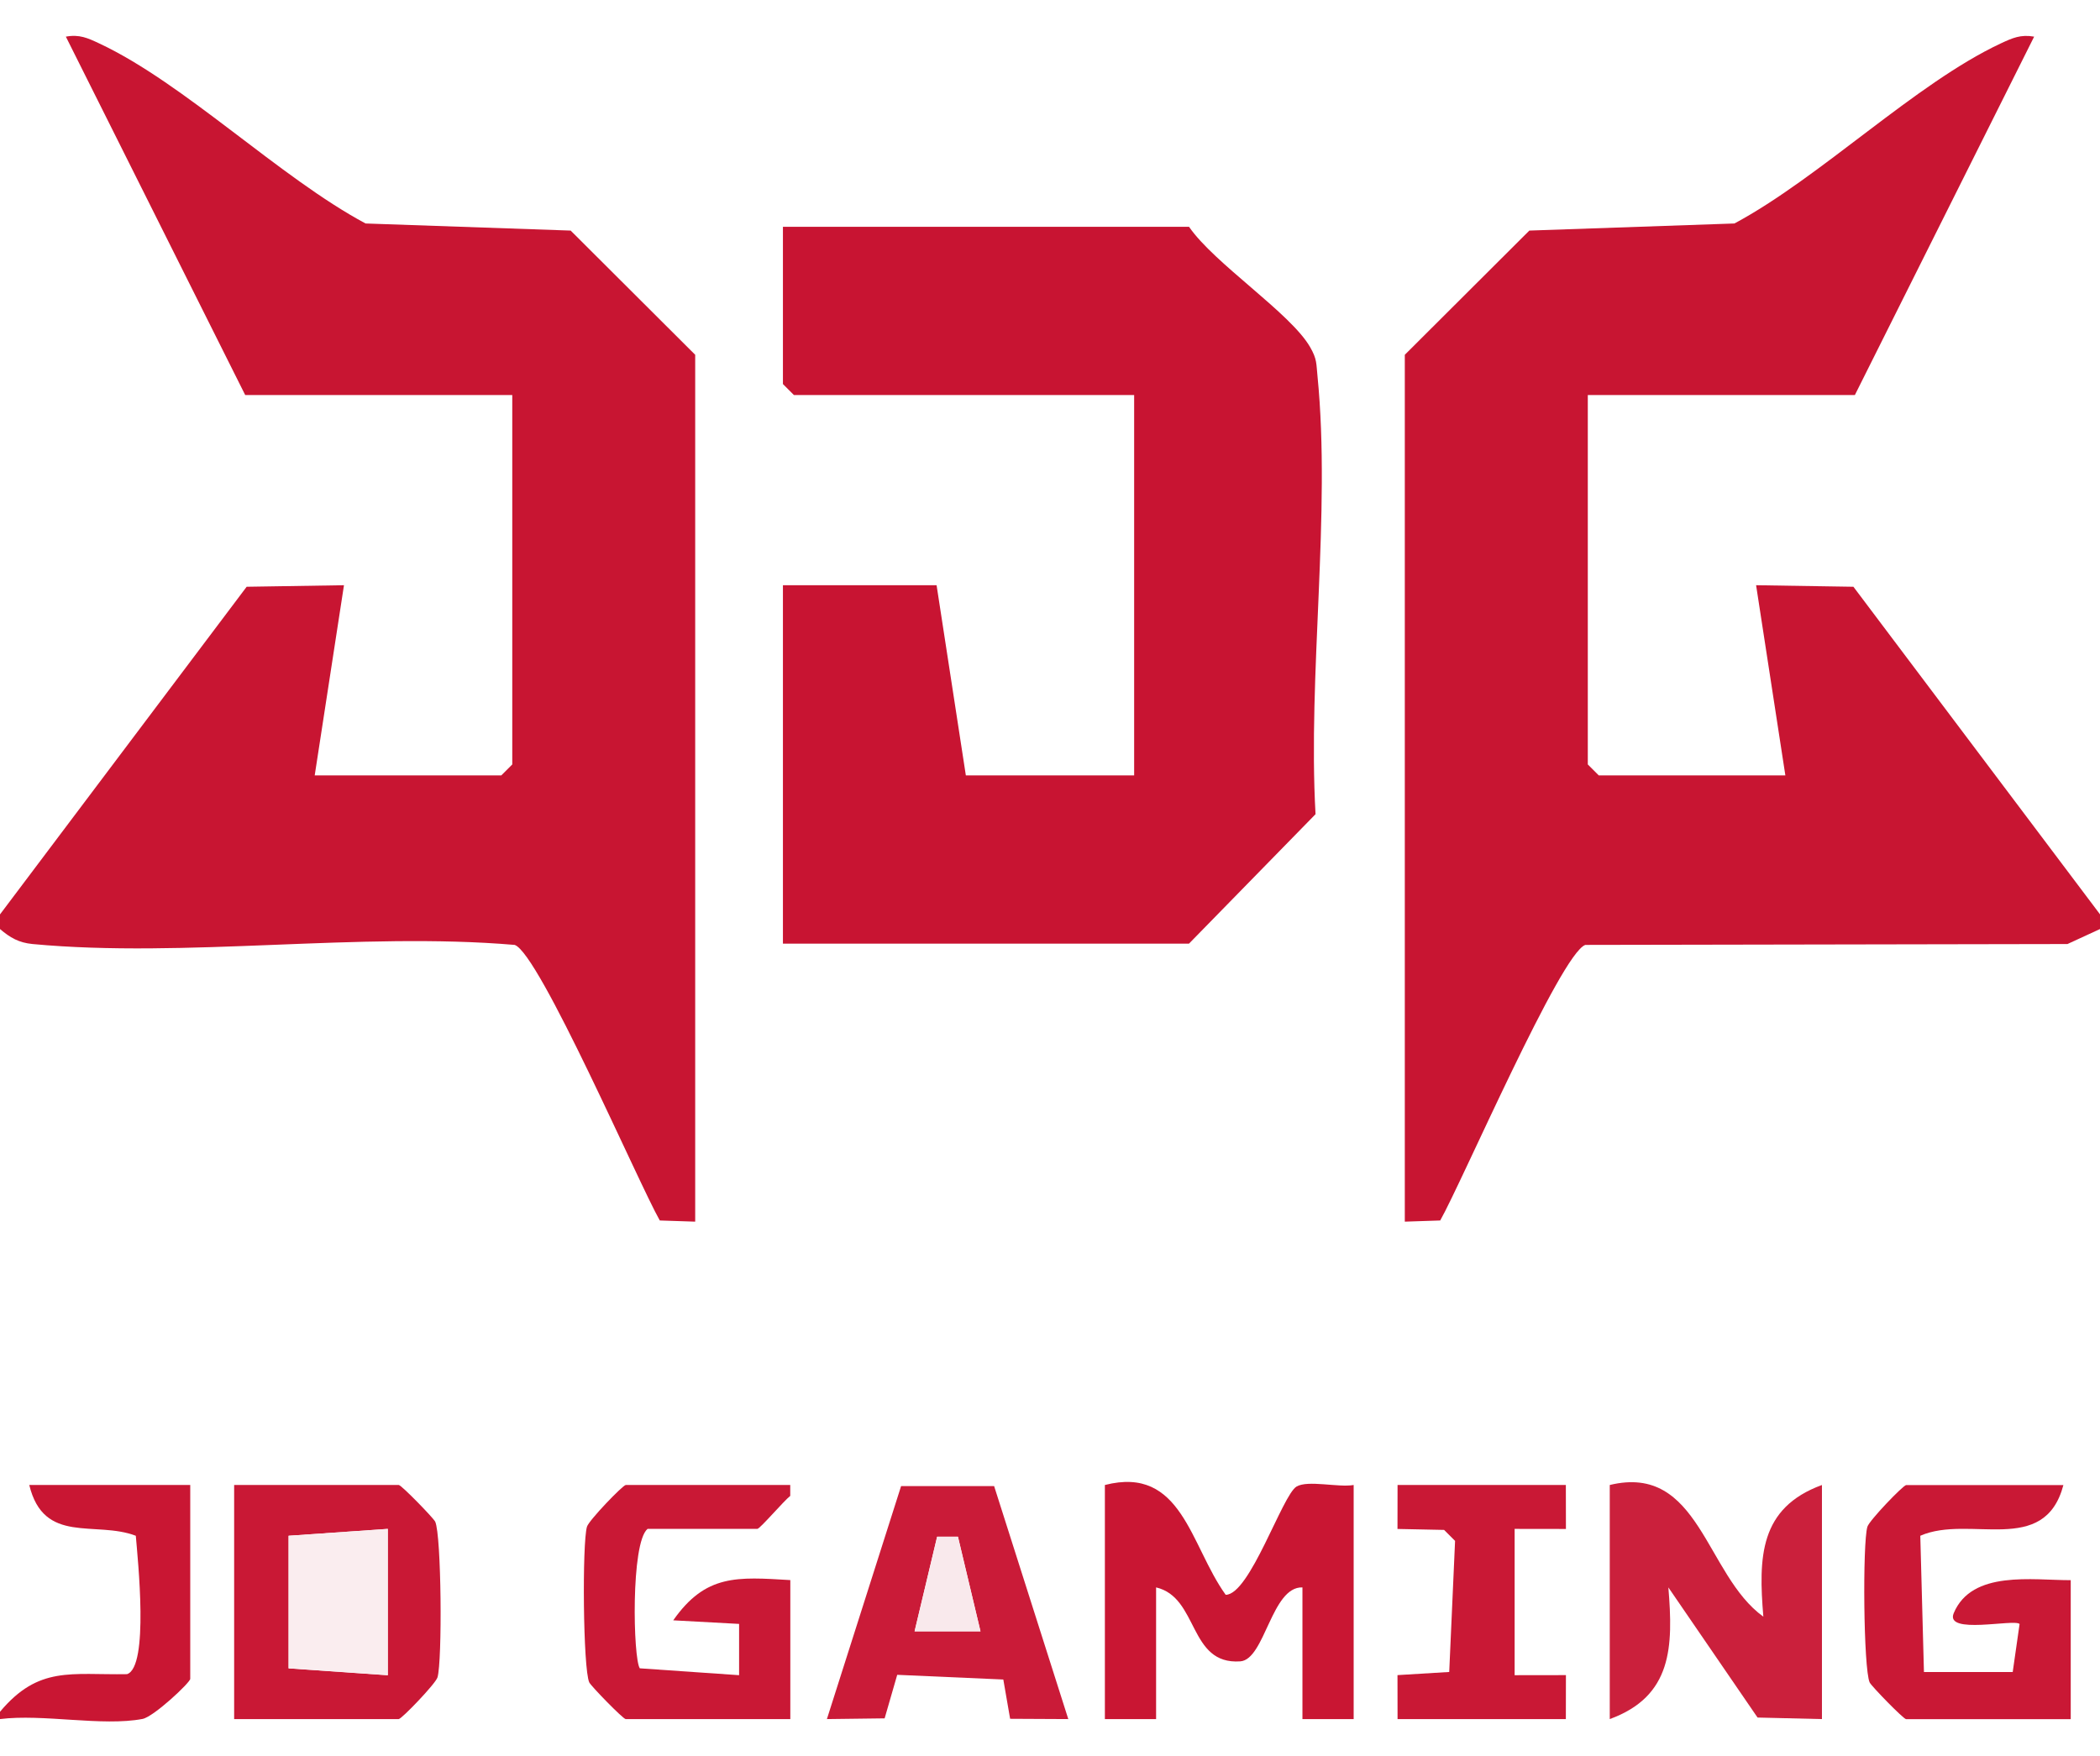
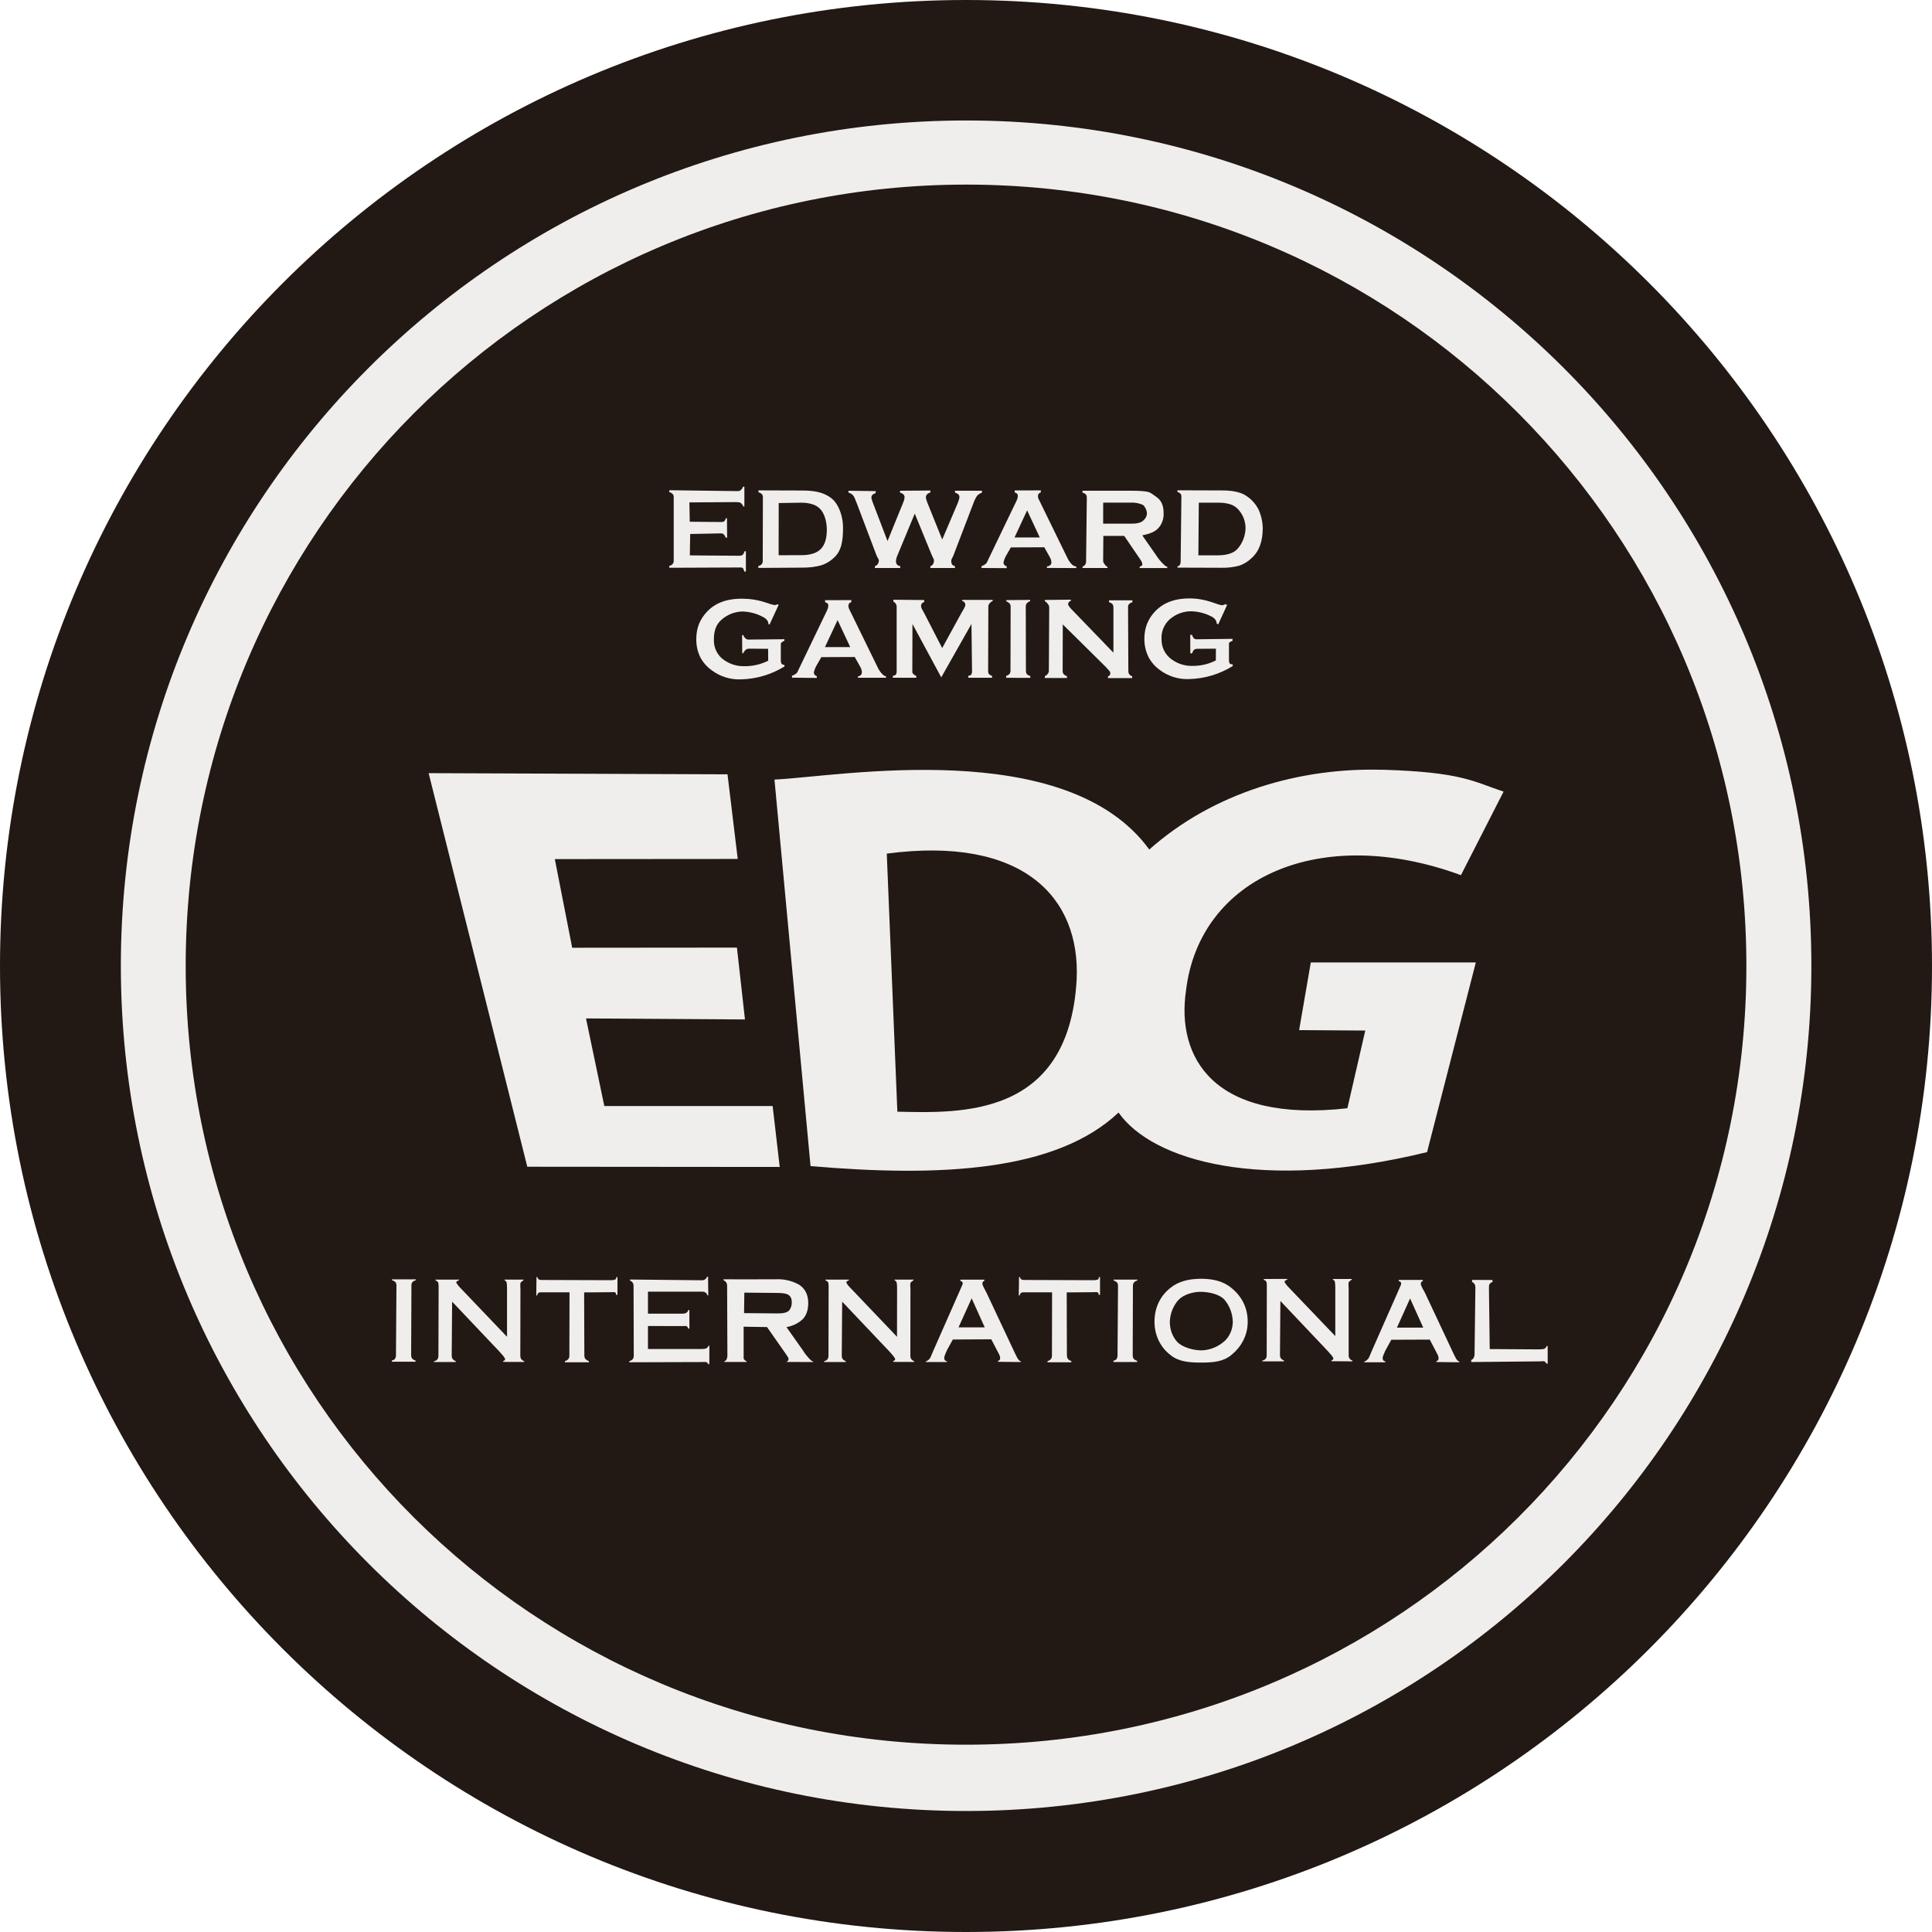
- <svg xmlns="http://www.w3.org/2000/svg" id="Layer_1" data-name="Layer 1" viewBox="0 0 287 240" style="&#10;">
-   <path fill="#c81532" d="M0,125l33.71-44.79,13.3-.21-4,26h25.5l1.5-1.5v-50.5h-36.5L9,5.01c1.84-.34,2.98.18,4.57.93,11.63,5.45,24.66,18.33,36.39,24.61l28.03.97,17.02,16.98v118.5l-4.84-.16c-2.91-5.12-16.47-36.53-19.83-37.67-21.21-1.81-44.99,1.84-65.89-.12-1.88-.18-3.07-.87-4.45-2.05v-2Z" />
-   <path fill="#c81532" d="M287,127l-4.45,2.05-65.89.12c-3.35,1.14-16.92,32.55-19.83,37.67l-4.84.16V48.5l17.02-16.98,28.03-.97c11.73-6.29,24.76-19.16,36.39-24.61,1.59-.74,2.72-1.26,4.57-.93l-24.5,48.99h-36.5v50.5l1.5,1.5h25.5l-4-26,13.3.21,33.71,44.79v2Z" />
-   <path fill="#c91633" d="M0,234c5.29-6.32,9.72-5.01,17.36-5.14,3.03-.99,1.47-15.67,1.2-18.92-5.55-2.11-12.57,1.26-14.56-6.94h22v26.5c0,.5-4.98,5.18-6.52,5.48-5.51,1.05-13.62-.72-19.48.02v-1Z" />
-   <path fill="#c81432" d="M107,129v-49h21l4,26h23v-52h-46.5l-1.5-1.5v-21.5h55.5c3.45,5.03,13.89,11.81,16.55,16.45.96,1.67.83,2.24,1.01,3.99,1.85,18.73-1.34,40.78-.27,59.86l-17.3,17.7h-55.5Z" />
-   <path fill="#c91633" d="M151,203c10.54-2.7,11.65,8.26,16.51,15.01,3.31,0,7.75-13.67,9.69-14.8,1.56-.91,5.72.16,7.8-.21v32h-7v-18c-4.24-.14-5.12,9.88-8.5,10.11-7.1.49-5.65-8.75-11.5-10.11v18h-7v-32Z" />
-   <path fill="#cb203c" d="M220,203c12.3-2.98,13.05,12.28,20.99,18-.67-8.1-.55-14.87,8.01-18v32l-8.8-.21-12.19-17.79c.67,8.1.55,14.87-8.01,18v-32Z" />
-   <path fill="#c91835" d="M32,235v-32h22.5c.35,0,4.76,4.53,4.98,5.02.85,1.86.98,19.05.31,21.28-.26.87-4.91,5.7-5.3,5.7h-22.5ZM53,209l-13.56.94v18.13l13.56.94v-20Z" />
-   <path fill="#c91835" d="M108,203v1.49c-.88.68-4.14,4.51-4.5,4.51h-15c-2.32,1.91-1.97,17.76-1.06,19.06l13.57.94v-7.01s-9-.49-9-.49c4.44-6.34,8.74-5.93,16-5.5v19h-22.5c-.35,0-4.76-4.53-4.98-5.02-.85-1.86-.98-19.05-.31-21.28.26-.87,4.91-5.7,5.3-5.7h22.5Z" />
-   <path fill="#c91835" d="M282,203c-2.6,9.84-12.83,3.99-19.56,6.94l.5,18.63h12.13s.94-6.57.94-6.57c-.72-.73-10.26,1.52-9-1.48,2.48-5.92,10.81-4.49,15.99-4.51v19h-22.5c-.35,0-4.76-4.53-4.98-5.02-.85-1.86-.98-19.05-.31-21.28.26-.87,4.91-5.7,5.3-5.7h21.5Z" />
-   <path fill="#ca1b38" d="M135.86,203.14l10.14,31.86-7.95-.04-.93-5.37-14.5-.64-1.72,5.95-7.89.1,10.14-31.85h12.72ZM130.92,210.07h-2.85l-3.08,12.93h9.01l-3.08-12.93Z" />
-   <polygon fill="#c91835" points="214 203 214.01 209.01 207 209 207 229 214.01 228.99 214 235 191 235 190.99 228.99 198.06 228.56 198.86 210.64 197.36 209.14 190.99 209.01 191 203 214 203" />
-   <polygon fill="#faedef" points="53 209 53 229 39.44 228.06 39.44 209.94 53 209" />
-   <polygon fill="#f9e9ec" points="130.92 210.07 134 223 125 223 128.08 210.07 130.92 210.07" />
+ <svg xmlns="http://www.w3.org/2000/svg" xml:space="preserve" width="100" height="100" viewBox="0 0 26.458 26.458">
+   <image width="26.458" height="26.458" preserveAspectRatio="none" style="display:inline" />
+   <g style="display:inline">
+     <circle cx="13.229" cy="13.229" r="13.229" style="display:inline;fill:#221814;fill-opacity:1;stroke-width:.975;stroke-opacity:.494" />
+     <path d="M13.23 1.65c-6.392 0-11.575 5.183-11.575 11.576 0 6.393 5.183 11.575 11.576 11.575 6.393 0 11.575-5.182 11.575-11.575 0-6.393-5.182-11.576-11.575-11.576zm.002.878c5.918 0 10.684 4.783 10.684 10.701s-4.769 10.664-10.687 10.664c-5.918 0-10.686-4.746-10.686-10.664 0-5.918 4.771-10.701 10.69-10.701z" style="display:inline;fill:#efeeec;fill-opacity:1;stroke-width:1.057;stroke-opacity:.494" />
+     <path d="m5.87 10.588 1.351 5.39 3.457.003-.097-.834H8.276l-.251-1.2 2.177.014-.11-.984-2.256.002-.238-1.214 2.505-.002-.14-1.159zM18.934 10.542c-1.123-.033-2.31.305-3.195 1.092-1.14-1.568-4.271-.996-5.133-.958l.494 5.293c1.785.154 3.362.074 4.218-.733.465.662 1.96 1.095 4.225.542l.668-2.598h-2.26l-.16.927.906.006-.245 1.064c-1.845.208-2.344-.702-2.21-1.613.186-1.547 1.837-2.287 3.765-1.579l.584-1.144c-.41-.136-.566-.267-1.657-.3Zm-4.19 2.881c-.11 1.881-1.583 1.821-2.455 1.801l-.145-3.534c1.854-.245 2.657.589 2.6 1.733z" style="display:inline;fill:#efeeec;fill-opacity:1;stroke-width:.962;stroke-opacity:.494" />
+     <g style="font-size:1.947px;font-family:&quot;Copperplate Gothic Bold&quot;;letter-spacing:-.016px;display:inline;fill:#efeeec;fill-opacity:1;stroke-width:.919;stroke-opacity:.494">
+       <path d="m10.649 8.777-.262-.002a.071.071 0 0 0-.047.014.103.103 0 0 0-.034.047h-.016l-.002-.244h.017a.102.102 0 0 0 .034.047c.01.009.026.015.046.013l.49-.005v.022a.089.089 0 0 0-.047.031c-.009.012-.003-.01-.003.013v.224c0 .02.005.035.014.046.01.01.013.006.035.012l.003.02a1.217 1.217 0 0 1-.6.175.643.643 0 0 1-.412-.124.514.514 0 0 1-.149-.16.537.537 0 0 1-.063-.257c0-.125.032-.232.11-.33.12-.15.286-.22.522-.22.104 0 .224.014.357.06a.541.541 0 0 0 .092.026c.01 0 .03-.001.045-.011l.016.008-.127.268-.016-.01v-.005c0-.023-.016-.058-.063-.083a.655.655 0 0 0-.295-.08.46.46 0 0 0-.292.112c-.078.066-.105.156-.105.268a.32.32 0 0 0 .106.25.472.472 0 0 0 .313.11.736.736 0 0 0 .334-.074z" style="fill:#efeeec;fill-opacity:1;stroke-width:.919" transform="scale(.98781 1.01234)" />
+       <path d="m13.049 9.163-.399-.722-.002.642c0 .02.003.021.011.032.01.01.021.02.044.028v.025h-.325v-.026c.023-.006.03-.003.039-.014a.067.067 0 0 0 .014-.045v-.871c0-.02-.004-.035-.013-.045-.01-.01-.01-.021-.033-.028v-.026l.428.004v.026c-.03.01-.044.028-.044.055 0 .026.019.051.04.089l.253.48.265-.472c.03-.05.056-.09.056-.11a.053.053 0 0 0-.044-.055v-.015h.423v.016a.1.1 0 0 0-.047.036c-.009.01-.013.025-.013.045l-.003.861c0 .02.002.033.01.044.01.01.022.02.045.026v.025h-.33v-.026c.023-.006.029-.003.038-.014a.065.065 0 0 0 .014-.045l-.008-.642z" style="letter-spacing:-.045px;fill:#efeeec;fill-opacity:1" transform="scale(.98781 1.01234)" />
+       <path d="m14.221 8.208.002.865c0 .02.004.035.013.046.009.01.025.019.048.026v.025l-.335-.001v-.027a.087.087 0 0 0 .046-.025.067.067 0 0 0 .014-.045l.002-.861c0-.02-.004-.035-.013-.045a.098.098 0 0 0-.046-.03l-.002-.018.332-.003-.001.018a.09.09 0 0 0-.046.03c-.01.01-.014.025-.014.045zM14.734 8.447l-.002.625c0 .02.004.035.013.046a.1.1 0 0 0 .047.029v.025h-.307v-.026c.022-.006.033-.021.042-.032a.067.067 0 0 0 .014-.046l.005-.846c0-.02-.005-.035-.014-.045-.009-.01-.024-.036-.047-.043v-.018l.36-.004v.018c-.029.007-.037.027-.037.045 0 .015.028.048.048.068l.58.586v-.611c0-.02-.005-.035-.013-.045a.093.093 0 0 0-.048-.026v-.026h.324v.026a.093.093 0 0 0-.047.026c-.01.01-.014.025-.013.045l.004.858c0 .02.004.035.013.046.009.01.016.019.04.026v.025h-.335v-.025c.028-.006.032-.025.032-.043a.045.045 0 0 0-.011-.027.991.991 0 0 0-.052-.056z" style="letter-spacing:-.042px;fill:#efeeec;fill-opacity:1" transform="scale(.98781 1.01234)" />
+       <path d="m16.857 8.775-.258.002c-.02 0-.035.005-.046.014a.097.097 0 0 0-.025.047h-.026l-.001-.25h.026a.096.096 0 0 0 .024.047c.011.009.027.015.047.013l.489-.006v.028c-.022.006-.037.014-.046.026-.01.012-.003-.01-.003.012v.225c0 .02.004.035.013.045.01.011.017.004.039.01v.022a1.217 1.217 0 0 1-.6.176.643.643 0 0 1-.413-.124.514.514 0 0 1-.148-.161.537.537 0 0 1-.064-.256c0-.125.033-.232.11-.33.12-.15.287-.22.523-.22.103 0 .216.02.348.066a.541.541 0 0 0 .092.027c.011 0 .036-.006.05-.016l.024.012-.123.262-.022-.011v-.006c0-.023-.017-.06-.064-.085a.659.659 0 0 0-.296-.075.46.46 0 0 0-.293.111.331.331 0 0 0-.111.268c0 .104.042.188.112.25a.472.472 0 0 0 .314.11.709.709 0 0 0 .327-.074z" style="fill:#efeeec;fill-opacity:1;stroke-width:.919" transform="scale(.98781 1.01234)" />
+     </g>
+     <g style="font-size:1.933px;font-family:&quot;Copperplate Gothic Bold&quot;;display:inline;fill:#efeeec;fill-opacity:1;stroke-width:.913;stroke-opacity:.494">
+       <path d="m9.552 7.236-.005.29.68.005c.02 0 .04-.003.05-.012.011-.009.02-.025.026-.048l.02-.001v.275h-.022c-.006-.022-.012-.039-.022-.048-.011-.009-.026-.007-.046-.007l-.97.004v-.026a.086.086 0 0 0 .046-.025.066.066 0 0 0 .015-.045v-.859c0-.02-.005-.034-.014-.044a.102.102 0 0 0-.047-.026v-.026l.943.012c.02 0 .035-.004.045-.013a.091.091 0 0 0 .031-.046l.02-.001v.268l-.015.001a.103.103 0 0 0-.036-.049c-.01-.009-.044-.011-.064-.011l-.646.004.005.262.43.004c.02 0 .036-.001.047-.01.01-.01.016-.019.023-.041l.015-.001.002.264h-.02a.095.095 0 0 0-.031-.048c-.01-.01-.019-.01-.04-.01zM10.556 7.6l.002-.859c0-.02-.005-.034-.013-.044a.102.102 0 0 0-.048-.026v-.026l.606.002c.129 0 .23.016.305.048.104.045.16.1.207.204a.63.63 0 0 1 .052.256c0 .18-.022.314-.13.407a.466.466 0 0 1-.172.099.993.993 0 0 1-.252.031l-.618.004V7.67a.086.086 0 0 0 .047-.025.066.066 0 0 0 .014-.045zm.22-.076.315-.001c.124 0 .214-.028.27-.085.059-.06.082-.151.082-.26 0-.11-.034-.222-.092-.281a.251.251 0 0 0-.108-.064.522.522 0 0 0-.162-.021l-.304.005z" style="fill:#efeeec;fill-opacity:1;stroke-width:.913" transform="scale(.98952 1.0106)" />
+       <path d="m12.66 6.96-.244.576a.198.198 0 0 0-.016.07c0 .035.017.058.059.066v.025h-.351v-.025c.037-.01.055-.045.055-.078 0-.017-.02-.037-.032-.067l-.27-.698c-.022-.055-.037-.095-.052-.113a.116.116 0 0 0-.066-.04V6.65l.376.005v.027c-.04.012-.059.032-.059.06 0 .013.006.035.019.067l.204.523.218-.525a.2.2 0 0 0 .018-.068c0-.031-.021-.052-.063-.063V6.65l.42-.003v.026c-.041.013-.062.035-.062.066 0 .014.006.035.016.062l.21.51.214-.492c.008-.022.024-.061.024-.078s-.004-.031-.013-.04a.11.11 0 0 0-.048-.025V6.65h.373v.026a.155.155 0 0 0-.068.043.462.462 0 0 0-.053.107l-.274.701c-.01.026-.03.052-.03.071 0 .037.009.066.051.073v.026h-.34v-.025c.04-.012.05-.048.05-.083 0-.008-.018-.036-.032-.07z" style="letter-spacing:-.027px;fill:#efeeec;fill-opacity:1;stroke-width:.913" transform="scale(.98952 1.0106)" />
+       <path d="m14.452 7.416-.462.002-.073.124s-.028.06-.029.082c0 .007.004.04.044.049v.026l-.348-.002v-.026a.145.145 0 0 0 .063-.035c.012-.011.02-.032.035-.064l.384-.781c.015-.03.02-.05.02-.072 0-.025-.008-.032-.043-.047v-.026l.362-.001v.026c-.034.014-.04.03-.04.058 0 .021.013.043.029.073l.384.77a.336.336 0 0 0 .06.08c.013.012.032.02.058.026l-.001.02-.406-.002v-.02c.042-.006.062-.025.062-.057a.161.161 0 0 0-.024-.073zm-.062-.133-.175-.367-.174.367Z" style="letter-spacing:-.043px;fill:#efeeec;fill-opacity:1;stroke-width:.913" transform="scale(.98952 1.0106)" />
+       <path d="m15.27 7.262-.003.335c0 .02.009.035.018.046.008.01.019.03.042.037v.017h-.345v-.02c.022-.006.026-.013.035-.024.01-.01.014-.026.014-.045l.01-.863c0-.02-.004-.034-.013-.044a.102.102 0 0 0-.047-.026V6.65h.693c.09 0 .158.005.206.014.047.009.079.04.116.064.076.05.108.116.108.229a.277.277 0 0 1-.073.2c-.047.049-.117.077-.222.098l.195.274a.662.662 0 0 0 .087.106c.022.018.036.04.063.044l.001.019h-.382v-.02c.033-.008.036-.017.036-.037 0-.013-.01-.035-.03-.063l-.22-.316Zm-.003-.166h.393c.058 0 .1-.007.128-.02.04-.016.085-.067.085-.118 0-.044-.03-.099-.057-.117a.376.376 0 0 0-.168-.03h-.38zM16.34 7.588l.01-.853c.001-.02-.003-.034-.012-.044a.085.085 0 0 0-.043-.025v-.022l.62.002c.129 0 .216.017.29.049a.482.482 0 0 1 .211.206.63.63 0 0 1 .06.256c0 .18-.05.316-.158.409a.453.453 0 0 1-.168.1.93.93 0 0 1-.246.028l-.608-.002v-.017c.022-.006.026-.012.034-.023.01-.01.01-.045.01-.064zm.245-.063h.27c.124 0 .214-.028.27-.085a.437.437 0 0 0 .113-.283.373.373 0 0 0-.107-.26.251.251 0 0 0-.107-.064.536.536 0 0 0-.163-.021h-.27z" style="letter-spacing:-.032px;fill:#efeeec;fill-opacity:1;stroke-width:.913" transform="scale(.98952 1.0106)" />
+       <path d="m11.829 8.903-.462.002-.073.124s-.029.06-.03.082c0 .007 0 .041.04.05v.026l-.343-.004v-.027a.14.14 0 0 0 .063-.034c.012-.01.02-.031.035-.063l.384-.781c.014-.03.02-.05.02-.072 0-.026-.009-.032-.044-.047v-.026l.363-.001v.026c-.035.014-.04.03-.04.058 0 .021.013.042.028.073l.384.769a.336.336 0 0 0 .061.081c.013.012.021.02.047.026v.019h-.39l.002-.018c.04-.007.054-.029.054-.06a.161.161 0 0 0-.024-.073zm-.062-.134-.175-.366-.175.366Z" style="letter-spacing:-.043px;display:inline;fill:#efeeec;fill-opacity:1;stroke-width:.913" transform="scale(.98952 1.0106)" />
+     </g>
+     <g style="font-size:2.016px;font-family:&quot;Copperplate Gothic Bold&quot;;display:inline;fill:#efeeec;fill-opacity:1;stroke-width:.952;stroke-opacity:.494">
+       <path d="m5.853 16.95-.004.913c0 .02.005.036.014.047.01.01.026.02.05.027l-.002.015h-.337l.001-.016c.023-.006.034-.01.043-.022a.07.07 0 0 0 .015-.047l.007-.916c0-.02-.004-.036-.013-.047a.106.106 0 0 0-.05-.026v-.012h.338v.012a.095.095 0 0 0-.049.026c-.009.01-.014.026-.014.047z" style="font-size:2.016px;font-family:&quot;Copperplate Gothic Bold&quot;;letter-spacing:.087px;display:inline;fill:#efeeec;fill-opacity:1;stroke-width:.952;stroke-opacity:.494" transform="scale(.96264 1.0388)" />
+       <path d="m6.432 17.16-.006.71c0 .02.005.035.014.046.01.012.02.02.043.027v.013h-.31l.001-.01a.09.09 0 0 0 .049-.026.07.07 0 0 0 .014-.047l.003-.915c0-.02-.002-.047-.011-.057-.01-.011-.01-.013-.033-.02v-.012h.333v.01c-.028.005-.043.023-.037.032.012.018.021.032.042.053l.679.659v-.643c0-.02-.002-.072-.01-.082-.01-.012 0-.01-.024-.017v-.012h.268v.01c-.012.008-.027.013-.04.03-.01.011-.003.066-.003.087l-.002.875c0 .02.005.036.014.047.01.01.018.02.042.027l-.002.01-.297-.001v-.012c.018-.006.027-.012.027-.022 0-.01-.015-.03-.023-.04a1.056 1.056 0 0 0-.054-.058z" style="font-size:2.016px;font-family:&quot;Copperplate Gothic Bold&quot;;letter-spacing:.066px;display:inline;fill:#efeeec;fill-opacity:1;stroke-width:.952;stroke-opacity:.494" transform="scale(.96264 1.0388)" />
+       <path d="m8.31 17.038.003.83c0 .02.005.035.014.046.01.011.025.022.05.029v.016h-.34v-.016a.09.09 0 0 0 .048-.026.068.068 0 0 0 .015-.047l.002-.833h-.376c-.021 0-.054-.003-.065.007-.01.01-.014.012-.021.035h-.011l.003-.244.013.001c.006.023.01.02.02.03.012.01.045.008.066.008l.963.003c.02 0 .053-.003.063-.012.011-.01.006-.006.013-.03h.014v.235h-.018c-.006-.023-.002-.02-.013-.03-.01-.01-.035-.005-.056-.005z" style="font-size:2.016px;font-family:&quot;Copperplate Gothic Bold&quot;;letter-spacing:.087px;display:inline;fill:#efeeec;fill-opacity:1;stroke-width:.952;stroke-opacity:.494" transform="scale(.96264 1.0388)" />
+       <path d="M9.218 17.481v.303h.772c.02 0 .026-.003.042-.004.01 0 .04-.014.046-.038h.014l-.001.243h-.011c-.01-.01-.012-.014-.023-.023-.011-.01-.027-.007-.047-.006l-1.057.003v-.015a.09.09 0 0 0 .048-.026.069.069 0 0 0 .015-.047l-.003-.917c0-.02-.005-.036-.014-.046-.009-.01-.013-.017-.036-.024v-.016l1.023.01c.02 0 .036-.005.047-.014.011-.01.018-.01.024-.033h.016l.003.246h-.013c-.007-.025-.013-.026-.024-.035-.01-.009-.026-.014-.047-.014h-.774v.29h.494c.02 0 .046-.005.056-.014.011-.01.016-.01.024-.033l.015-.002.001.246H9.79c-.006-.024-.009-.02-.02-.029-.01-.01-.03-.004-.05-.004zM10.579 17.49v.383c0 .02-.003.036.006.047.01.01.013.018.036.025v.01h-.32v-.006c.022-.006.023-.014.033-.025.01-.01.014-.047.014-.047l-.004-.925c0-.02-.005-.036-.014-.047-.009-.01-.013-.019-.037-.026v-.014s.495.002.742 0a.66.66 0 0 1 .331.07c.081.049.132.125.132.242 0 .09-.025.16-.074.21a.45.45 0 0 1-.236.108l.229.3a.69.69 0 0 0 .09.11c.024.02.035.04.064.045v.006l-.378-.001.003-.006c.011-.007.022-.015.022-.035 0-.015-.027-.048-.048-.077l-.258-.342zm.006-.179.48.004c.06 0 .104-.006.133-.02.041-.017.066-.072.066-.125 0-.046-.015-.079-.044-.097-.028-.019-.078-.027-.151-.028l-.48-.004z" style="letter-spacing:.029px;fill:#efeeec;fill-opacity:1" transform="scale(.96264 1.0388)" />
+       <path d="m11.981 17.16-.006.71c0 .02.004.035.013.046.01.012.02.02.043.027l.001.013h-.31l.001-.01a.09.09 0 0 0 .048-.026.07.07 0 0 0 .015-.047l.002-.915c0-.02-.001-.047-.01-.057-.01-.011-.01-.013-.034-.02v-.012h.333v.01c-.027.005-.042.023-.036.032.011.018.02.032.042.053l.678.659.001-.643c0-.02-.002-.072-.011-.082-.01-.012 0-.01-.024-.017l.001-.012h.268l-.001.01c-.011.008-.026.013-.04.03-.01.011-.003.066-.003.087l-.001.875c0 .02.005.036.014.047.009.01.018.02.041.027l-.002.01-.297-.001v-.012c.019-.006.028-.012.028-.022 0-.01-.015-.03-.023-.04a1.056 1.056 0 0 0-.054-.058z" style="letter-spacing:.066px;fill:#efeeec;fill-opacity:1" transform="scale(.96264 1.0388)" />
+       <path d="m14.102 17.656-.547.003-.086.145c-.013.029-.039.082-.036.098.003.02.001.036.039.044l-.001.01h-.3v-.01c.026-.004.043-.023.055-.035.012-.01.031-.063.047-.095l.367-.771c.016-.031.043-.092.053-.113.008-.016 0-.04-.031-.046v-.016h.342l-.001.016c-.023.007-.027.017-.027.04 0 .022.042.084.058.116l.403.794c.023.043.038.074.051.087.013.012.006.015.032.02v.013l-.323-.003.003-.014c.032-.005.028-.03.027-.049-.002-.02-.028-.061-.045-.091zm-.093-.157-.186-.383-.187.383z" style="letter-spacing:-.095px;fill:#efeeec;fill-opacity:1" transform="scale(.96264 1.0388)" />
+       <path d="m15.175 17.038.003.83c0 .02.005.035.014.046.009.011.025.022.049.029v.016h-.338l-.001-.016a.09.09 0 0 0 .048-.026.068.068 0 0 0 .015-.047l.002-.833h-.377c-.02 0-.053-.003-.064.007-.01.01-.015.012-.021.035h-.012l.004-.244.013.001c.006.023.01.02.02.03.012.01.045.008.066.008l.963.003c.02 0 .052-.003.063-.012.011-.01.006-.006.012-.03h.015v.235h-.018c-.006-.023-.002-.02-.013-.03-.01-.01-.035-.005-.056-.005zM16.117 16.954l-.003.912c0 .02.005.036.014.047.01.011.026.02.05.027l-.002.016h-.337l.001-.017c.023-.006.034-.01.043-.022a.07.07 0 0 0 .015-.047l.007-.916c0-.02-.004-.036-.014-.046a.106.106 0 0 0-.049-.027v-.012h.338v.012a.095.095 0 0 0-.049.027c-.009.01-.014.025-.014.046z" style="letter-spacing:.087px;fill:#efeeec;fill-opacity:1" transform="scale(.96264 1.0388)" />
+       <path d="M17.082 16.858c.175 0 .32.032.438.122.14.107.23.253.23.445 0 .18-.09.329-.23.436-.116.09-.257.102-.432.102s-.325-.012-.44-.102a.53.53 0 0 1-.224-.437c0-.188.083-.339.224-.444.116-.088.26-.12.434-.122zm0 .172c-.113 0-.248.037-.32.11a.441.441 0 0 0-.12.284c0 .103.037.196.103.264.072.074.233.114.347.114a.537.537 0 0 0 .338-.13.343.343 0 0 0 .108-.247.449.449 0 0 0-.121-.293c-.072-.072-.22-.1-.334-.102z" style="letter-spacing:.045px;fill:#efeeec;fill-opacity:1" transform="scale(.96264 1.0388)" />
+       <path d="m18.215 17.151-.006.71c0 .02.004.036.014.047.01.011.02.02.042.027l.002.012h-.31v-.01a.09.09 0 0 0 .049-.025.07.07 0 0 0 .014-.047l.002-.916c0-.02-.001-.046-.01-.057-.01-.01-.01-.012-.033-.02v-.011l.333-.001v.011c-.028.005-.043.023-.037.032.012.017.021.032.042.053l.679.658v-.643c0-.02-.002-.071-.01-.082-.01-.011 0-.01-.024-.017v-.011h.268l-.001.01c-.01.008-.026.013-.04.03-.009.01-.003.066-.003.086v.876c0 .02.004.036.013.047.01.01.018.02.042.027l-.002.01-.297-.002v-.011c.018-.006.027-.013.027-.023s-.015-.03-.023-.04a1.056 1.056 0 0 0-.054-.057z" style="font-size:2.016px;font-family:&quot;Copperplate Gothic Bold&quot;;letter-spacing:.066px;display:inline;fill:#efeeec;fill-opacity:1;stroke-width:.952;stroke-opacity:.494" transform="scale(.96264 1.0388)" />
+       <path d="m20.34 17.66-.547.002-.086.145c-.014.029-.04.082-.037.098.003.02.002.035.04.044l-.002.01h-.3l.001-.01c.025-.004.042-.024.054-.035.013-.01.031-.063.048-.096l.367-.77.053-.113c.007-.016 0-.041-.032-.046v-.016h.342v.016c-.024.007-.028.017-.028.04 0 .021.042.084.059.115l.403.795c.023.043.038.073.05.086.014.013.006.016.033.021v.013l-.324-.003.003-.014c.032-.006.029-.03.027-.05-.002-.02-.028-.06-.044-.09zm-.093-.158-.187-.384-.187.384z" style="font-size:2.016px;font-family:&quot;Copperplate Gothic Bold&quot;;letter-spacing:-.095px;display:inline;fill:#efeeec;fill-opacity:1;stroke-width:.952;stroke-opacity:.494" transform="scale(.96264 1.0388)" />
+       <path d="m21.193 17.785.702.004c.021 0 .07-.002.08-.011.011-.01.021-.01.028-.034h.014l.001.233H22a.075.075 0 0 0-.024-.027c-.011-.009-.044-.004-.065-.003l-.981.009v-.028c.023-.006.023-.014.032-.025.01-.012.014-.027.015-.048l.012-.881c0-.02-.004-.036-.013-.047-.01-.01-.01-.019-.034-.026v-.028l.29.001v.028c-.023.006-.03.013-.04.024-.01.01-.01.037-.01.058z" style="letter-spacing:.011px;fill:#efeeec;fill-opacity:1" transform="scale(.96264 1.0388)" />
+     </g>
+   </g>
</svg>
